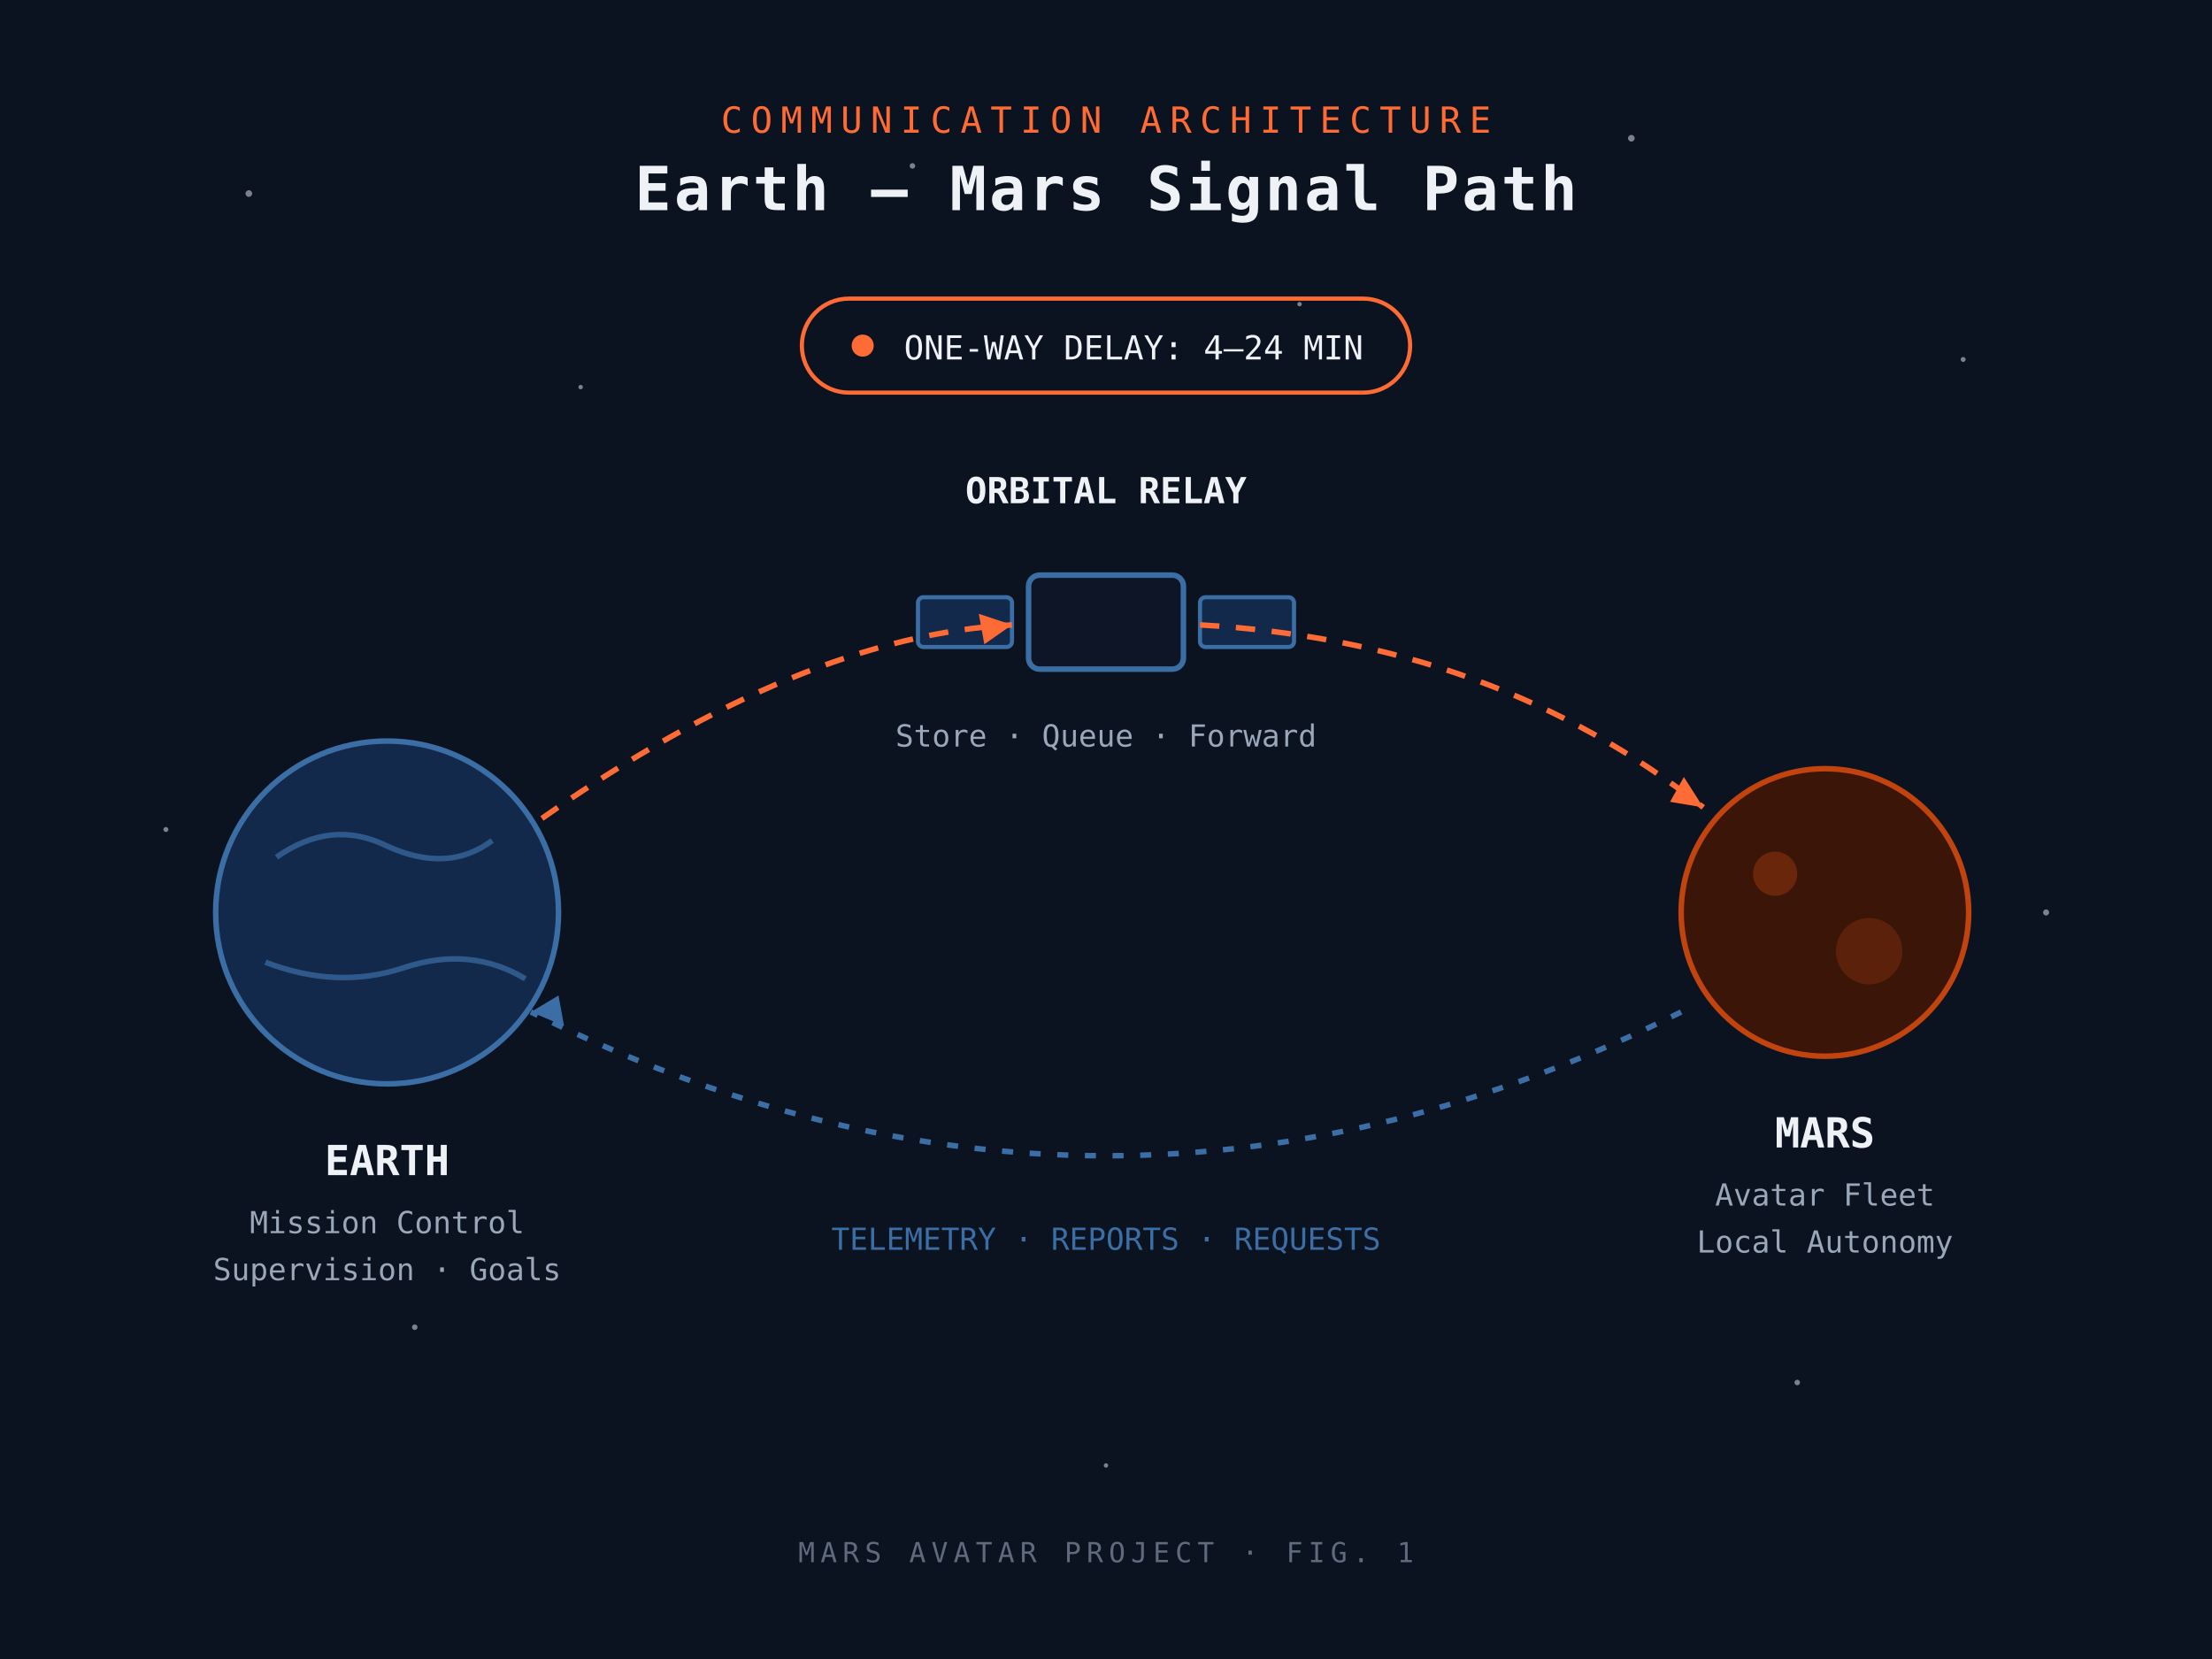
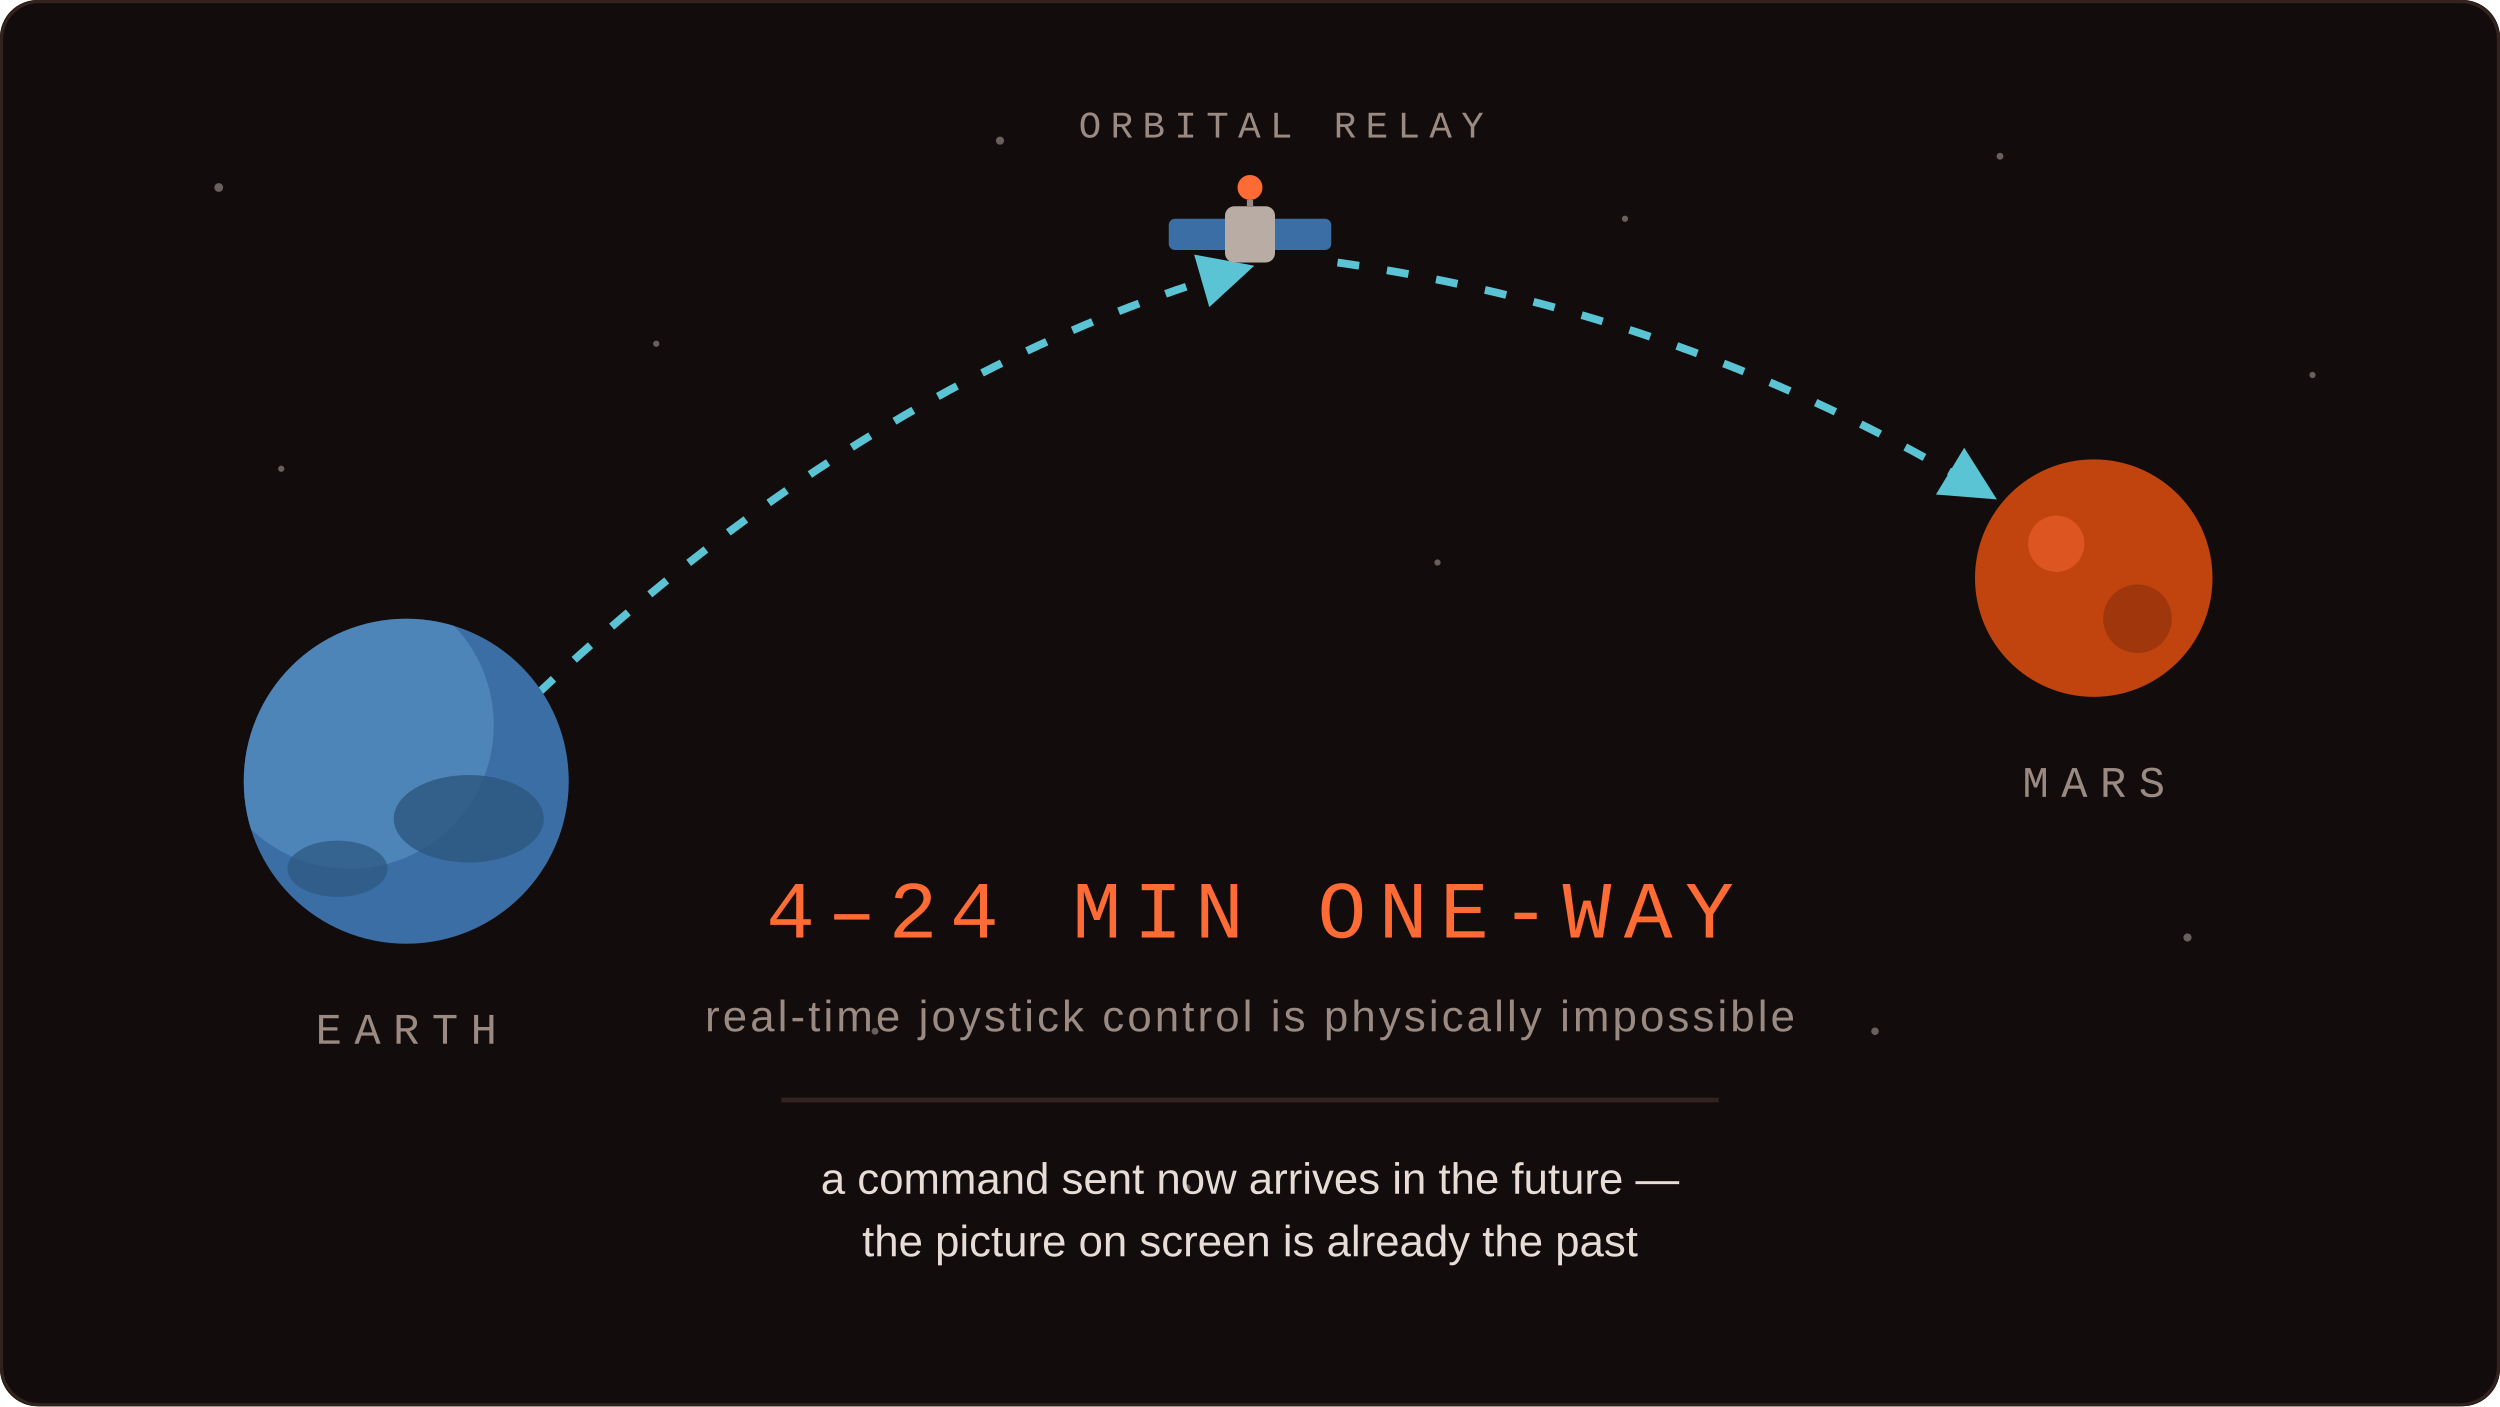
- <svg xmlns="http://www.w3.org/2000/svg" viewBox="0 0 800 600" font-family="Menlo, Consolas, monospace">
-   <rect width="800" height="600" fill="#0b1220" />
-   <g fill="#eef1f5" opacity="0.5">
-     <circle cx="90" cy="70" r="1.2" />
-     <circle cx="210" cy="140" r="0.8" />
-     <circle cx="330" cy="60" r="1" />
-     <circle cx="470" cy="110" r="0.8" />
-     <circle cx="590" cy="50" r="1.2" />
-     <circle cx="710" cy="130" r="0.9" />
-     <circle cx="150" cy="480" r="1" />
-     <circle cx="650" cy="500" r="1" />
-     <circle cx="400" cy="530" r="0.8" />
-     <circle cx="60" cy="300" r="0.9" />
-     <circle cx="740" cy="330" r="1.1" />
+ <svg xmlns="http://www.w3.org/2000/svg" viewBox="0 0 800 450" font-family="'Space Grotesk','Trebuchet MS',Arial,sans-serif">
+   <defs>
+     <marker id="arrB" viewBox="0 0 10 10" refX="8" refY="5" markerWidth="7" markerHeight="7" orient="auto-start-reverse">
+       <path d="M0,0 L10,5 L0,10 z" fill="#5bc4d4" />
+     </marker>
+     <clipPath id="earthClip">
+       <circle cx="130" cy="250" r="52" />
+     </clipPath>
+   </defs>
+   <rect width="800" height="450" rx="12" fill="#120d0c" />
+   <rect x="0.5" y="0.5" width="799" height="449" rx="12" fill="none" stroke="#33221d" />
+   <g fill="#e8ddd6" opacity="0.4">
+     <circle cx="70" cy="60" r="1.4" />
+     <circle cx="210" cy="110" r="1" />
+     <circle cx="320" cy="45" r="1.3" />
+     <circle cx="520" cy="70" r="1" />
+     <circle cx="600" cy="330" r="1.2" />
+     <circle cx="740" cy="120" r="1" />
+     <circle cx="460" cy="180" r="1" />
+     <circle cx="90" cy="150" r="1" />
+     <circle cx="700" cy="300" r="1.3" />
+     <circle cx="280" cy="330" r="1.1" />
+     <circle cx="380" cy="380" r="1" />
+     <circle cx="640" cy="50" r="1.1" />
  </g>
-   <text x="400" y="48" text-anchor="middle" fill="#ff6b35" font-size="13" letter-spacing="3">COMMUNICATION ARCHITECTURE</text>
-   <text x="400" y="76" text-anchor="middle" fill="#eef1f5" font-size="22" font-weight="bold" letter-spacing="1">Earth — Mars Signal Path</text>
+   <path d="M172,222 Q280,120 398,86" fill="none" stroke="#5bc4d4" stroke-width="2.5" stroke-dasharray="7 9" marker-end="url(#arrB)" />
+   <path d="M428,84 Q540,100 636,158" fill="none" stroke="#5bc4d4" stroke-width="2.5" stroke-dasharray="7 9" marker-end="url(#arrB)" />
+   <circle cx="130" cy="250" r="52" fill="#3a6ea5" />
+   <g clip-path="url(#earthClip)">
+     <circle cx="112" cy="232" r="46" fill="#5f97c9" opacity="0.55" />
+     <ellipse cx="150" cy="262" rx="24" ry="14" fill="#2c567f" opacity="0.8" />
+     <ellipse cx="108" cy="278" rx="16" ry="9" fill="#2c567f" opacity="0.7" />
+   </g>
+   <text x="130" y="334" text-anchor="middle" font-family="'JetBrains Mono','Courier New',monospace" font-size="14" letter-spacing="4" fill="#9b8a82">EARTH</text>
  <g>
-     <circle cx="140" cy="330" r="62" fill="#13294b" stroke="#3a6ea5" stroke-width="2" />
-     <path d="M100 310 q20 -14 40 -4 q22 10 38 -2" stroke="#3a6ea5" stroke-width="2" fill="none" opacity="0.7" />
-     <path d="M96 348 q26 10 50 2 q24 -8 44 4" stroke="#3a6ea5" stroke-width="2" fill="none" opacity="0.7" />
-     <text x="140" y="425" text-anchor="middle" fill="#eef1f5" font-size="15" font-weight="bold">EARTH</text>
-     <text x="140" y="446" text-anchor="middle" fill="#9aa7b8" font-size="11">Mission Control</text>
-     <text x="140" y="463" text-anchor="middle" fill="#9aa7b8" font-size="11">Supervision · Goals</text>
+     <rect x="374" y="70" width="22" height="10" rx="2" fill="#3a6ea5" />
+     <rect x="404" y="70" width="22" height="10" rx="2" fill="#3a6ea5" />
+     <line x1="396" y1="75" x2="404" y2="75" stroke="#9b8a82" stroke-width="3" />
+     <rect x="392" y="66" width="16" height="18" rx="3" fill="#b9aca4" />
+     <circle cx="400" cy="60" r="4" fill="#ff6b35" />
+     <line x1="400" y1="64" x2="400" y2="66" stroke="#9b8a82" stroke-width="2" />
  </g>
-   <g>
-     <rect x="372" y="208" width="56" height="34" rx="4" fill="#0e1526" stroke="#3a6ea5" stroke-width="2" />
-     <rect x="332" y="216" width="34" height="18" rx="2" fill="#13294b" stroke="#3a6ea5" stroke-width="1.5" />
-     <rect x="434" y="216" width="34" height="18" rx="2" fill="#13294b" stroke="#3a6ea5" stroke-width="1.5" />
-     <text x="400" y="182" text-anchor="middle" fill="#eef1f5" font-size="13" font-weight="bold">ORBITAL RELAY</text>
-     <text x="400" y="270" text-anchor="middle" fill="#9aa7b8" font-size="11">Store · Queue · Forward</text>
-   </g>
-   <g>
-     <circle cx="660" cy="330" r="52" fill="#3a1508" stroke="#c1440e" stroke-width="2" />
-     <circle cx="642" cy="316" r="8" fill="#c1440e" opacity="0.35" />
-     <circle cx="676" cy="344" r="12" fill="#c1440e" opacity="0.25" />
-     <text x="660" y="415" text-anchor="middle" fill="#eef1f5" font-size="15" font-weight="bold">MARS</text>
-     <text x="660" y="436" text-anchor="middle" fill="#9aa7b8" font-size="11">Avatar Fleet</text>
-     <text x="660" y="453" text-anchor="middle" fill="#9aa7b8" font-size="11">Local Autonomy</text>
-   </g>
-   <path d="M196 296 Q290 230 366 226" stroke="#ff6b35" stroke-width="2" fill="none" stroke-dasharray="7 6" />
-   <polygon points="366,226 354,222 356,233" fill="#ff6b35" />
-   <path d="M434 226 Q540 232 616 292" stroke="#ff6b35" stroke-width="2" fill="none" stroke-dasharray="7 6" />
-   <polygon points="616,292 604,290 609,281" fill="#ff6b35" />
-   <path d="M608 366 Q400 470 192 366" stroke="#3a6ea5" stroke-width="2" fill="none" stroke-dasharray="4 6" />
-   <polygon points="192,366 204,371 202,360" fill="#3a6ea5" />
-   <text x="400" y="452" text-anchor="middle" fill="#3a6ea5" font-size="11">TELEMETRY · REPORTS · REQUESTS</text>
-   <rect x="290" y="108" width="220" height="34" rx="17" fill="none" stroke="#ff6b35" stroke-width="1.5" />
-   <circle cx="312" cy="125" r="4" fill="#ff6b35" />
-   <text x="410" y="130" text-anchor="middle" fill="#eef1f5" font-size="12">ONE-WAY DELAY: 4–24 MIN</text>
-   <text x="400" y="565" text-anchor="middle" fill="#5f6b7d" font-size="10" letter-spacing="2">MARS AVATAR PROJECT · FIG. 1</text>
+   <text x="410" y="44" text-anchor="middle" font-family="'JetBrains Mono','Courier New',monospace" font-size="12" letter-spacing="3" fill="#9b8a82">ORBITAL RELAY</text>
+   <circle cx="670" cy="185" r="38" fill="#c1440e" />
+   <circle cx="658" cy="174" r="9" fill="#ff6b35" opacity="0.45" />
+   <circle cx="684" cy="198" r="11" fill="#8b2f0a" opacity="0.6" />
+   <text x="670" y="255" text-anchor="middle" font-family="'JetBrains Mono','Courier New',monospace" font-size="14" letter-spacing="4" fill="#9b8a82">MARS</text>
+   <text x="400" y="300" text-anchor="middle" font-family="'JetBrains Mono','Courier New',monospace" font-size="26" letter-spacing="4" fill="#ff6b35">4–24 MIN ONE-WAY</text>
+   <text x="400" y="330" text-anchor="middle" font-size="14" letter-spacing="1" fill="#9b8a82">real-time joystick control is physically impossible</text>
+   <line x1="250" y1="352" x2="550" y2="352" stroke="#33221d" stroke-width="1.5" />
+   <text x="400" y="382" text-anchor="middle" font-size="14" fill="#e8ddd6">a command sent now arrives in the future —</text>
+   <text x="400" y="402" text-anchor="middle" font-size="14" fill="#e8ddd6">the picture on screen is already the past</text>
</svg>
